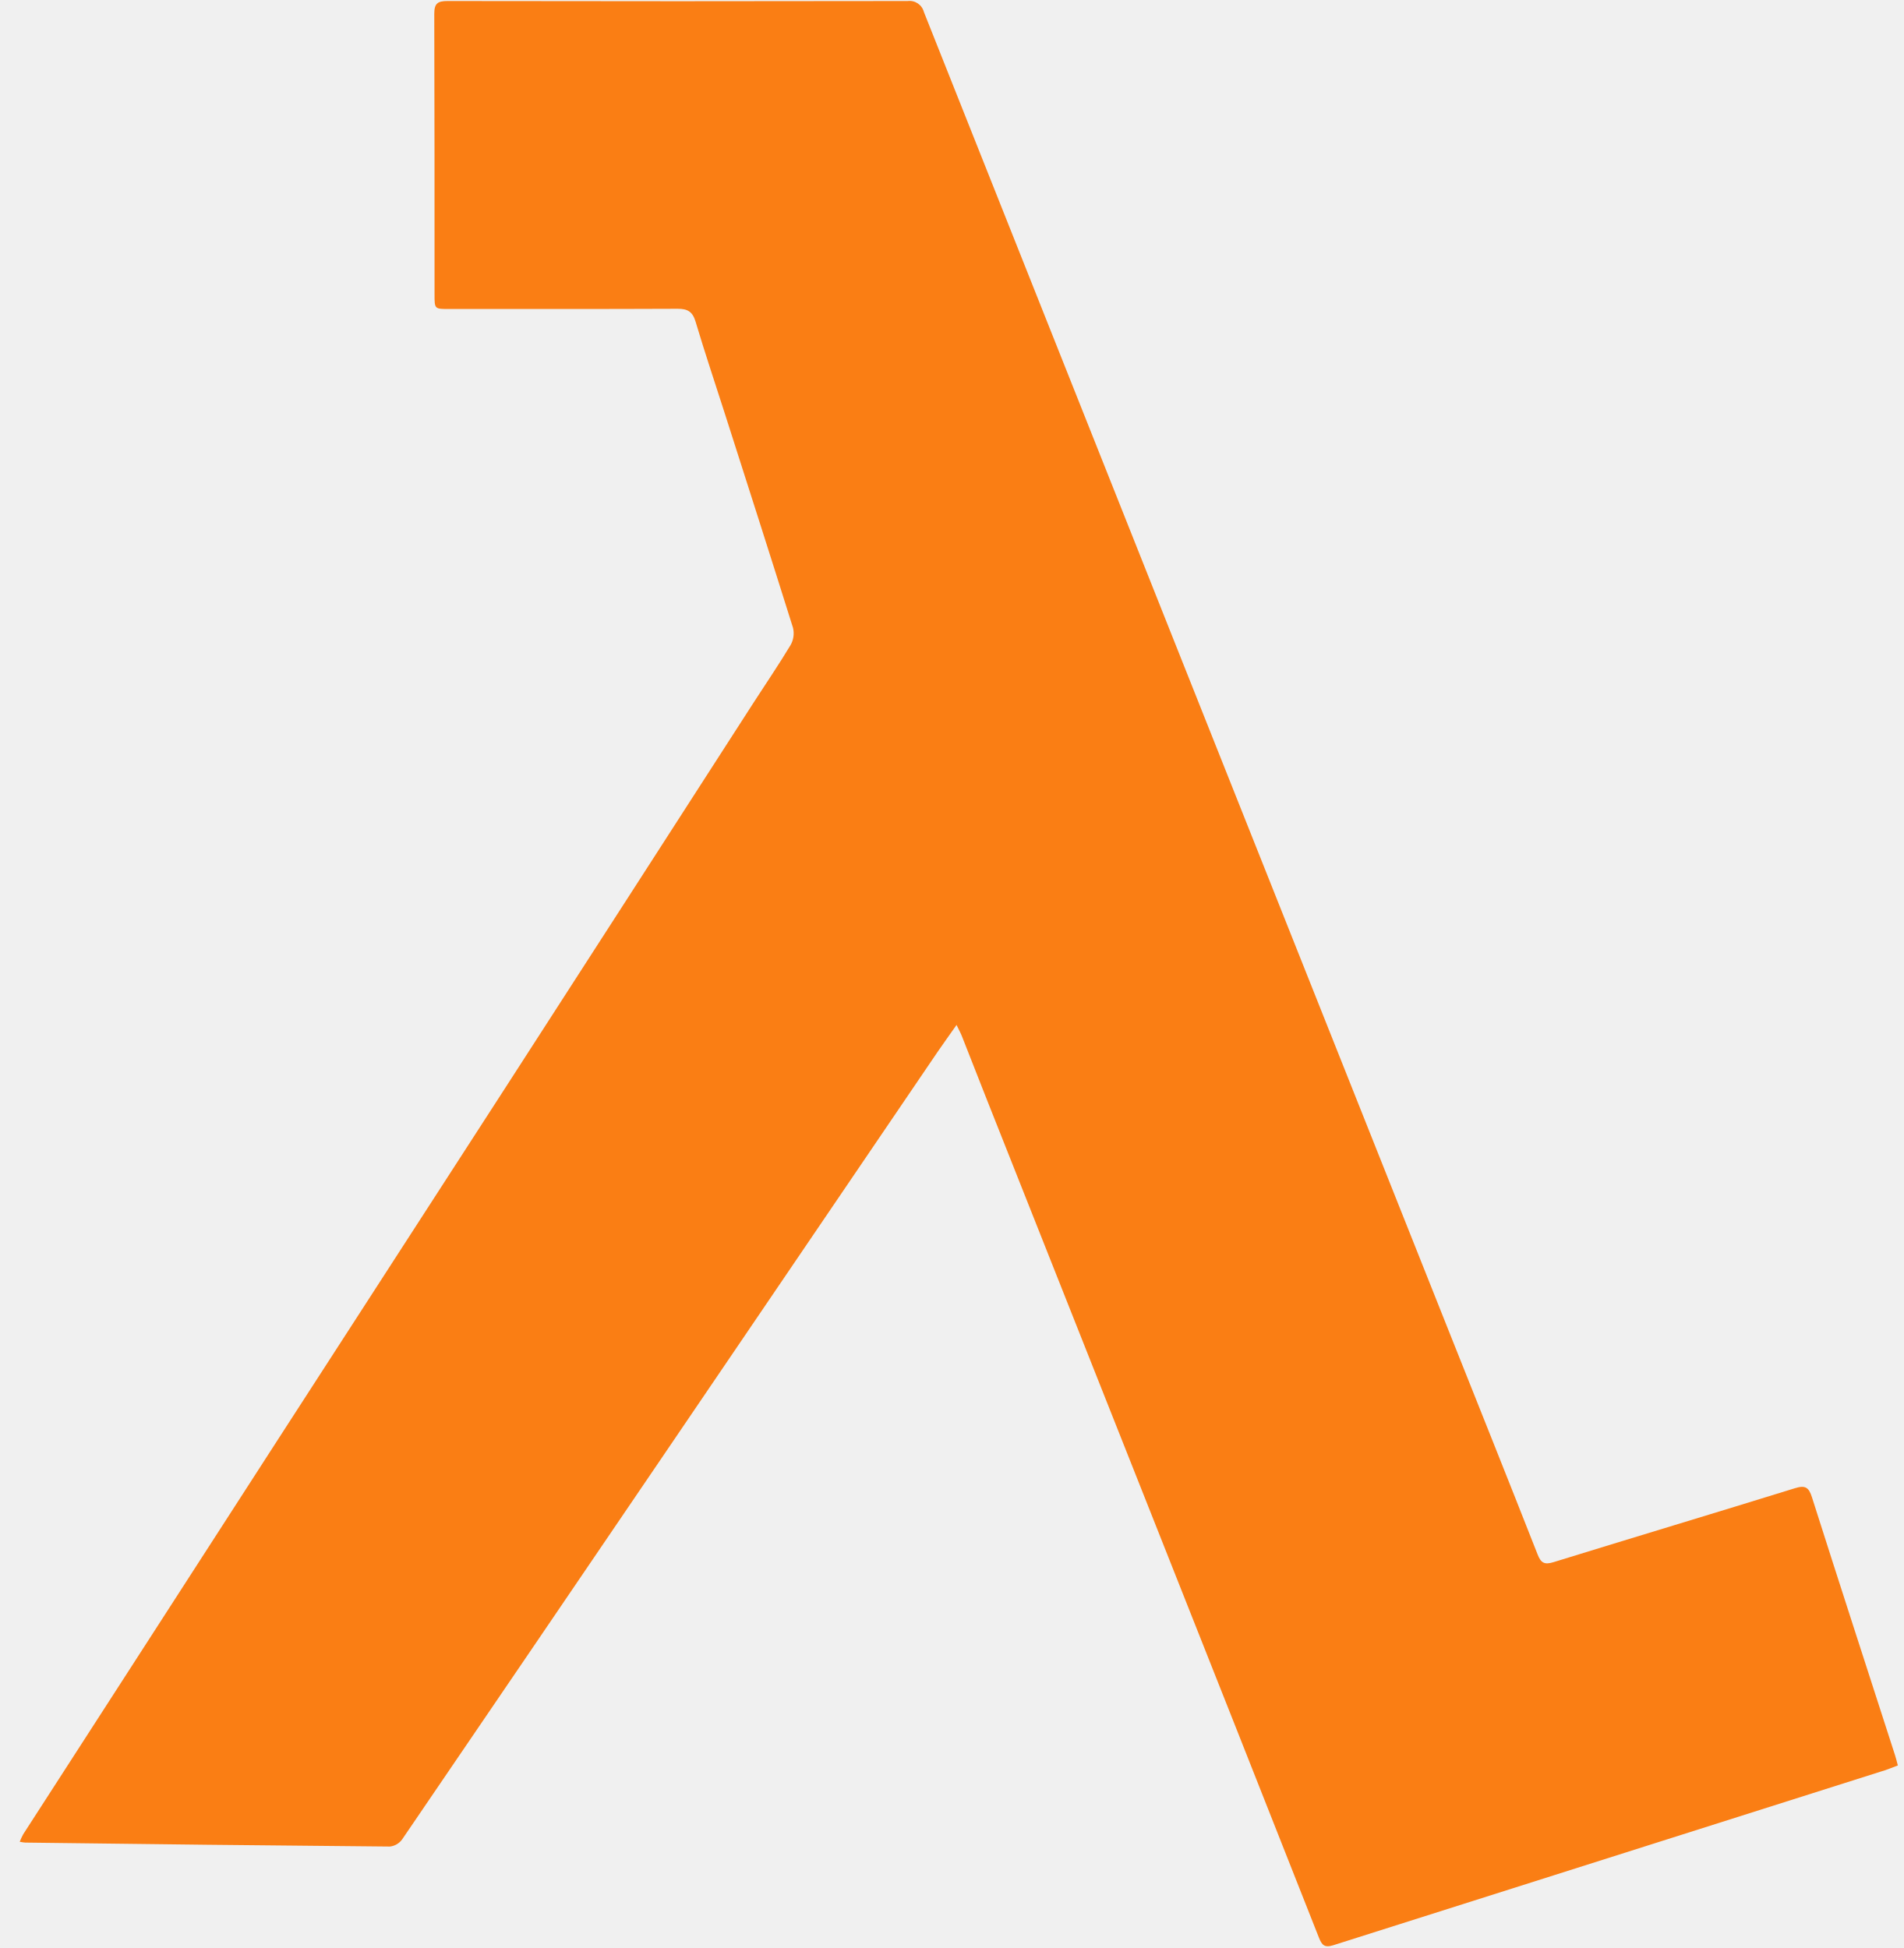
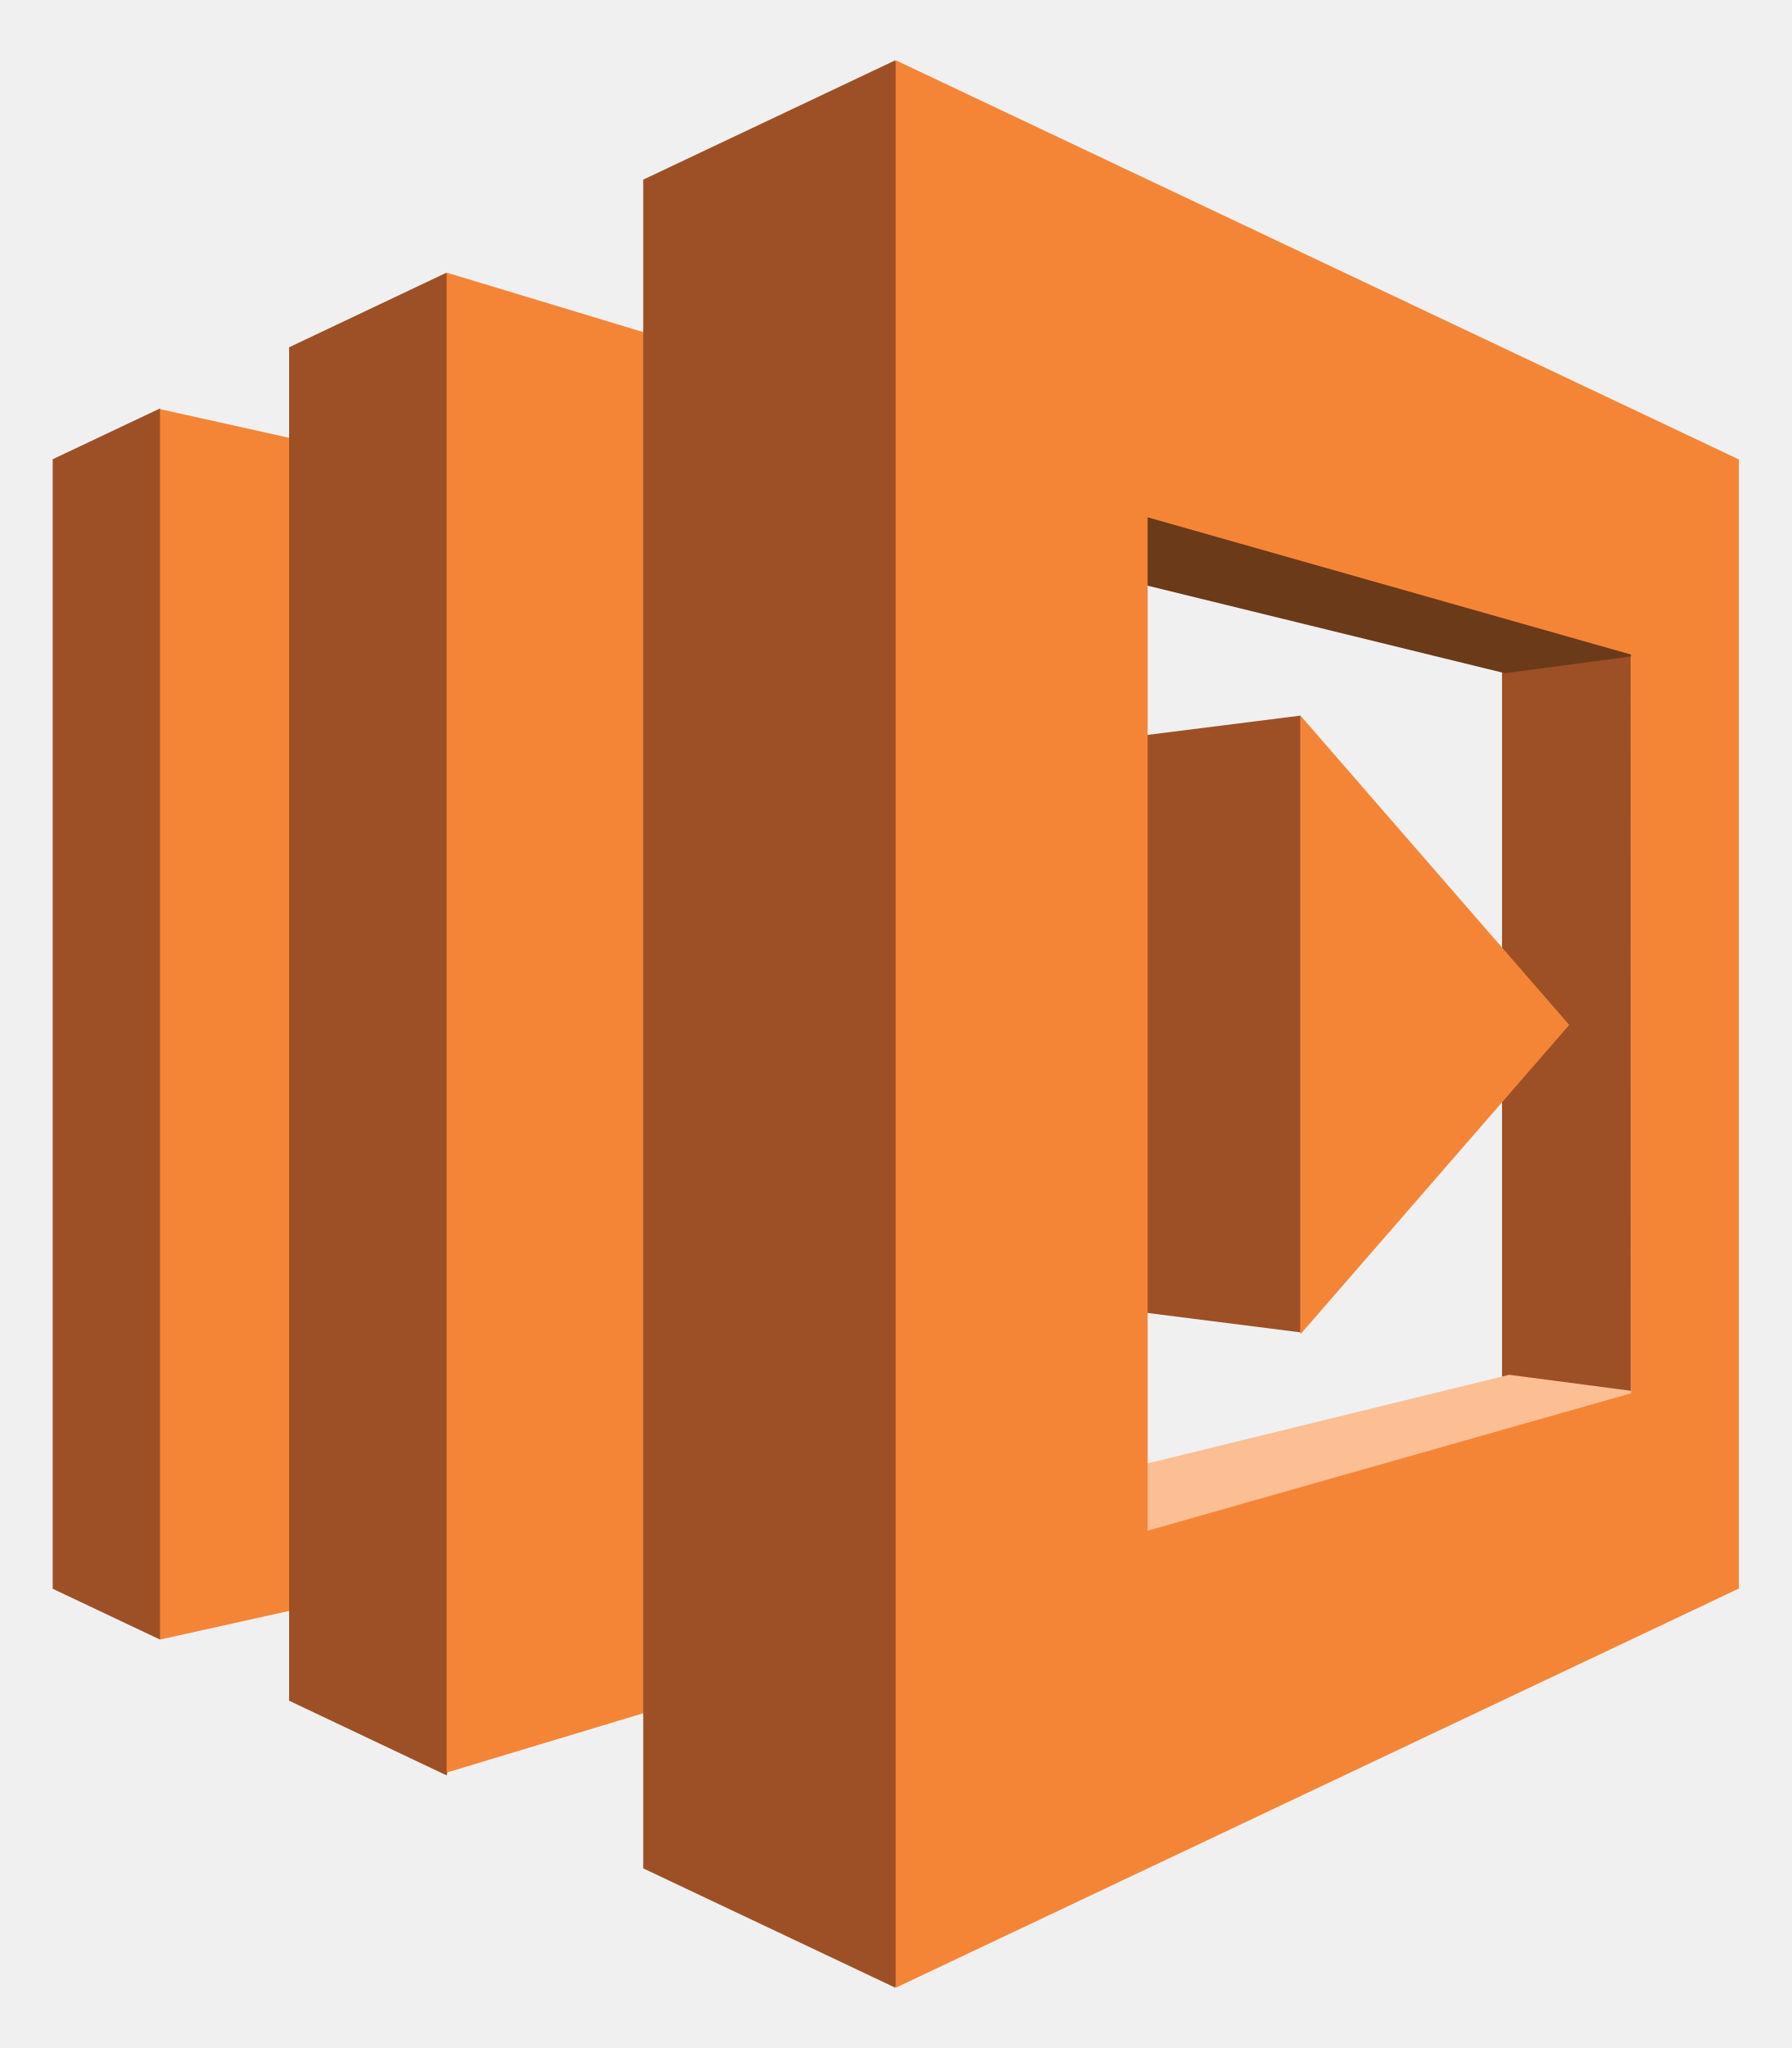
- <svg xmlns="http://www.w3.org/2000/svg" height="2500" viewBox="-3.023 -.22 420.923 433.54" width="2443">
-   <path d="m208.45 227.89c-1.59 2.26-2.93 4.12-4.22 6q-30.86 45.42-61.7 90.83-28.69 42.24-57.44 84.43a3.88 3.88 0 0 1 -2.73 1.59q-40.59-.35-81.16-.88c-.3 0-.61-.09-1.2-.18a14.44 14.44 0 0 1 .76-1.65q28.31-43.89 56.62-87.76 25.11-38.88 50.25-77.74 27.86-43.18 55.69-86.42c2.74-4.25 5.59-8.42 8.19-12.75a5.26 5.26 0 0 0 .56-3.83c-5-15.94-10.1-31.84-15.19-47.74-2.18-6.81-4.46-13.58-6.5-20.43-.66-2.2-1.75-2.87-4-2.86-17 .07-33.9.05-50.85.05-3.22 0-3.23 0-3.23-3.18 0-20.84 0-41.68-.06-62.52 0-2.32.76-2.84 2.94-2.84q51.19.09 102.4 0a3.29 3.29 0 0 1 3.6 2.43q27 67.91 54 135.77 31.5 79.14 63 158.3c6.52 16.38 13.09 32.75 19.54 49.17.77 2 1.57 2.38 3.59 1.76 17.89-5.53 35.82-10.91 53.7-16.45 2.25-.7 3.07-.23 3.77 2 6.1 19.17 12.32 38.3 18.5 57.45.21.66.37 1.33.62 2.25-1.28.47-2.48 1-3.71 1.34q-61 19.33-121.93 38.68c-1.94.61-2.52-.05-3.17-1.68q-18.61-47.16-37.31-94.28-18.29-46.14-36.6-92.28c-1.83-4.62-3.63-9.26-5.46-13.88-.29-.79-.69-1.48-1.27-2.7z" fill="#fa7e14" />
+ <svg xmlns="http://www.w3.org/2000/svg" xmlns:xlink="http://www.w3.org/1999/xlink" viewBox="0 0 74.375 85" fill="#fff" fill-rule="evenodd" stroke="#000" stroke-linecap="round" stroke-linejoin="round">
+   <use xlink:href="#A" x="2.188" y="2.5" />
+   <symbol id="A" overflow="visible">
+     <g stroke="none">
+       <path d="M0 63.44l4.455 2.109 7.874-25.51-7.874-25.588L0 16.56V63.44z" fill="#9d5025" />
+       <path d="M13.078 16.395L4.455 14.48v51.069l8.623-1.914v-47.24z" fill="#f58536" />
+       <path d="M9.814 11.914l6.539-3.1 8.161 31.225-8.161 31.147-6.539-3.1V11.914z" fill="#9d5025" />
+       <path d="M29.75 67.026l-13.396 4.043V8.814l13.397 4.053v54.159z" fill="#f58536" />
+       <path d="M60.166 19.757h5.359v38.824l-5.359-.282V19.757z" fill="#9d5025" />
+       <path d="M39.378 20.321l6.016-2.935 19.71 2.371.585 4.966-5.4.719-20.911-5.122z" fill="#6b3a19" />
+       <path d="M39.553 59.68l6.005 2.935 20.295-7.347-5.389-.709-20.911 5.121z" fill="#fbbf93" />
+       <g fill="#9d5025">
+         <path d="M41.072 51.438l10.727 1.36V27.201l-10.727 1.351v22.886z" />
+         <path d="M24.514 75.044L34.985 80l8.992-40.058L34.985 0 24.514 4.956v70.088z" />
+       </g>
+       <path d="M34.995 0v80L70 63.43V16.569zm30.529 55.326L45.455 61.03V18.97l20.059 5.695zM51.799 27.201v25.675l11.158-12.838L51.799 27.2z" fill="#f58536" />
+     </g>
+   </symbol>
</svg>
